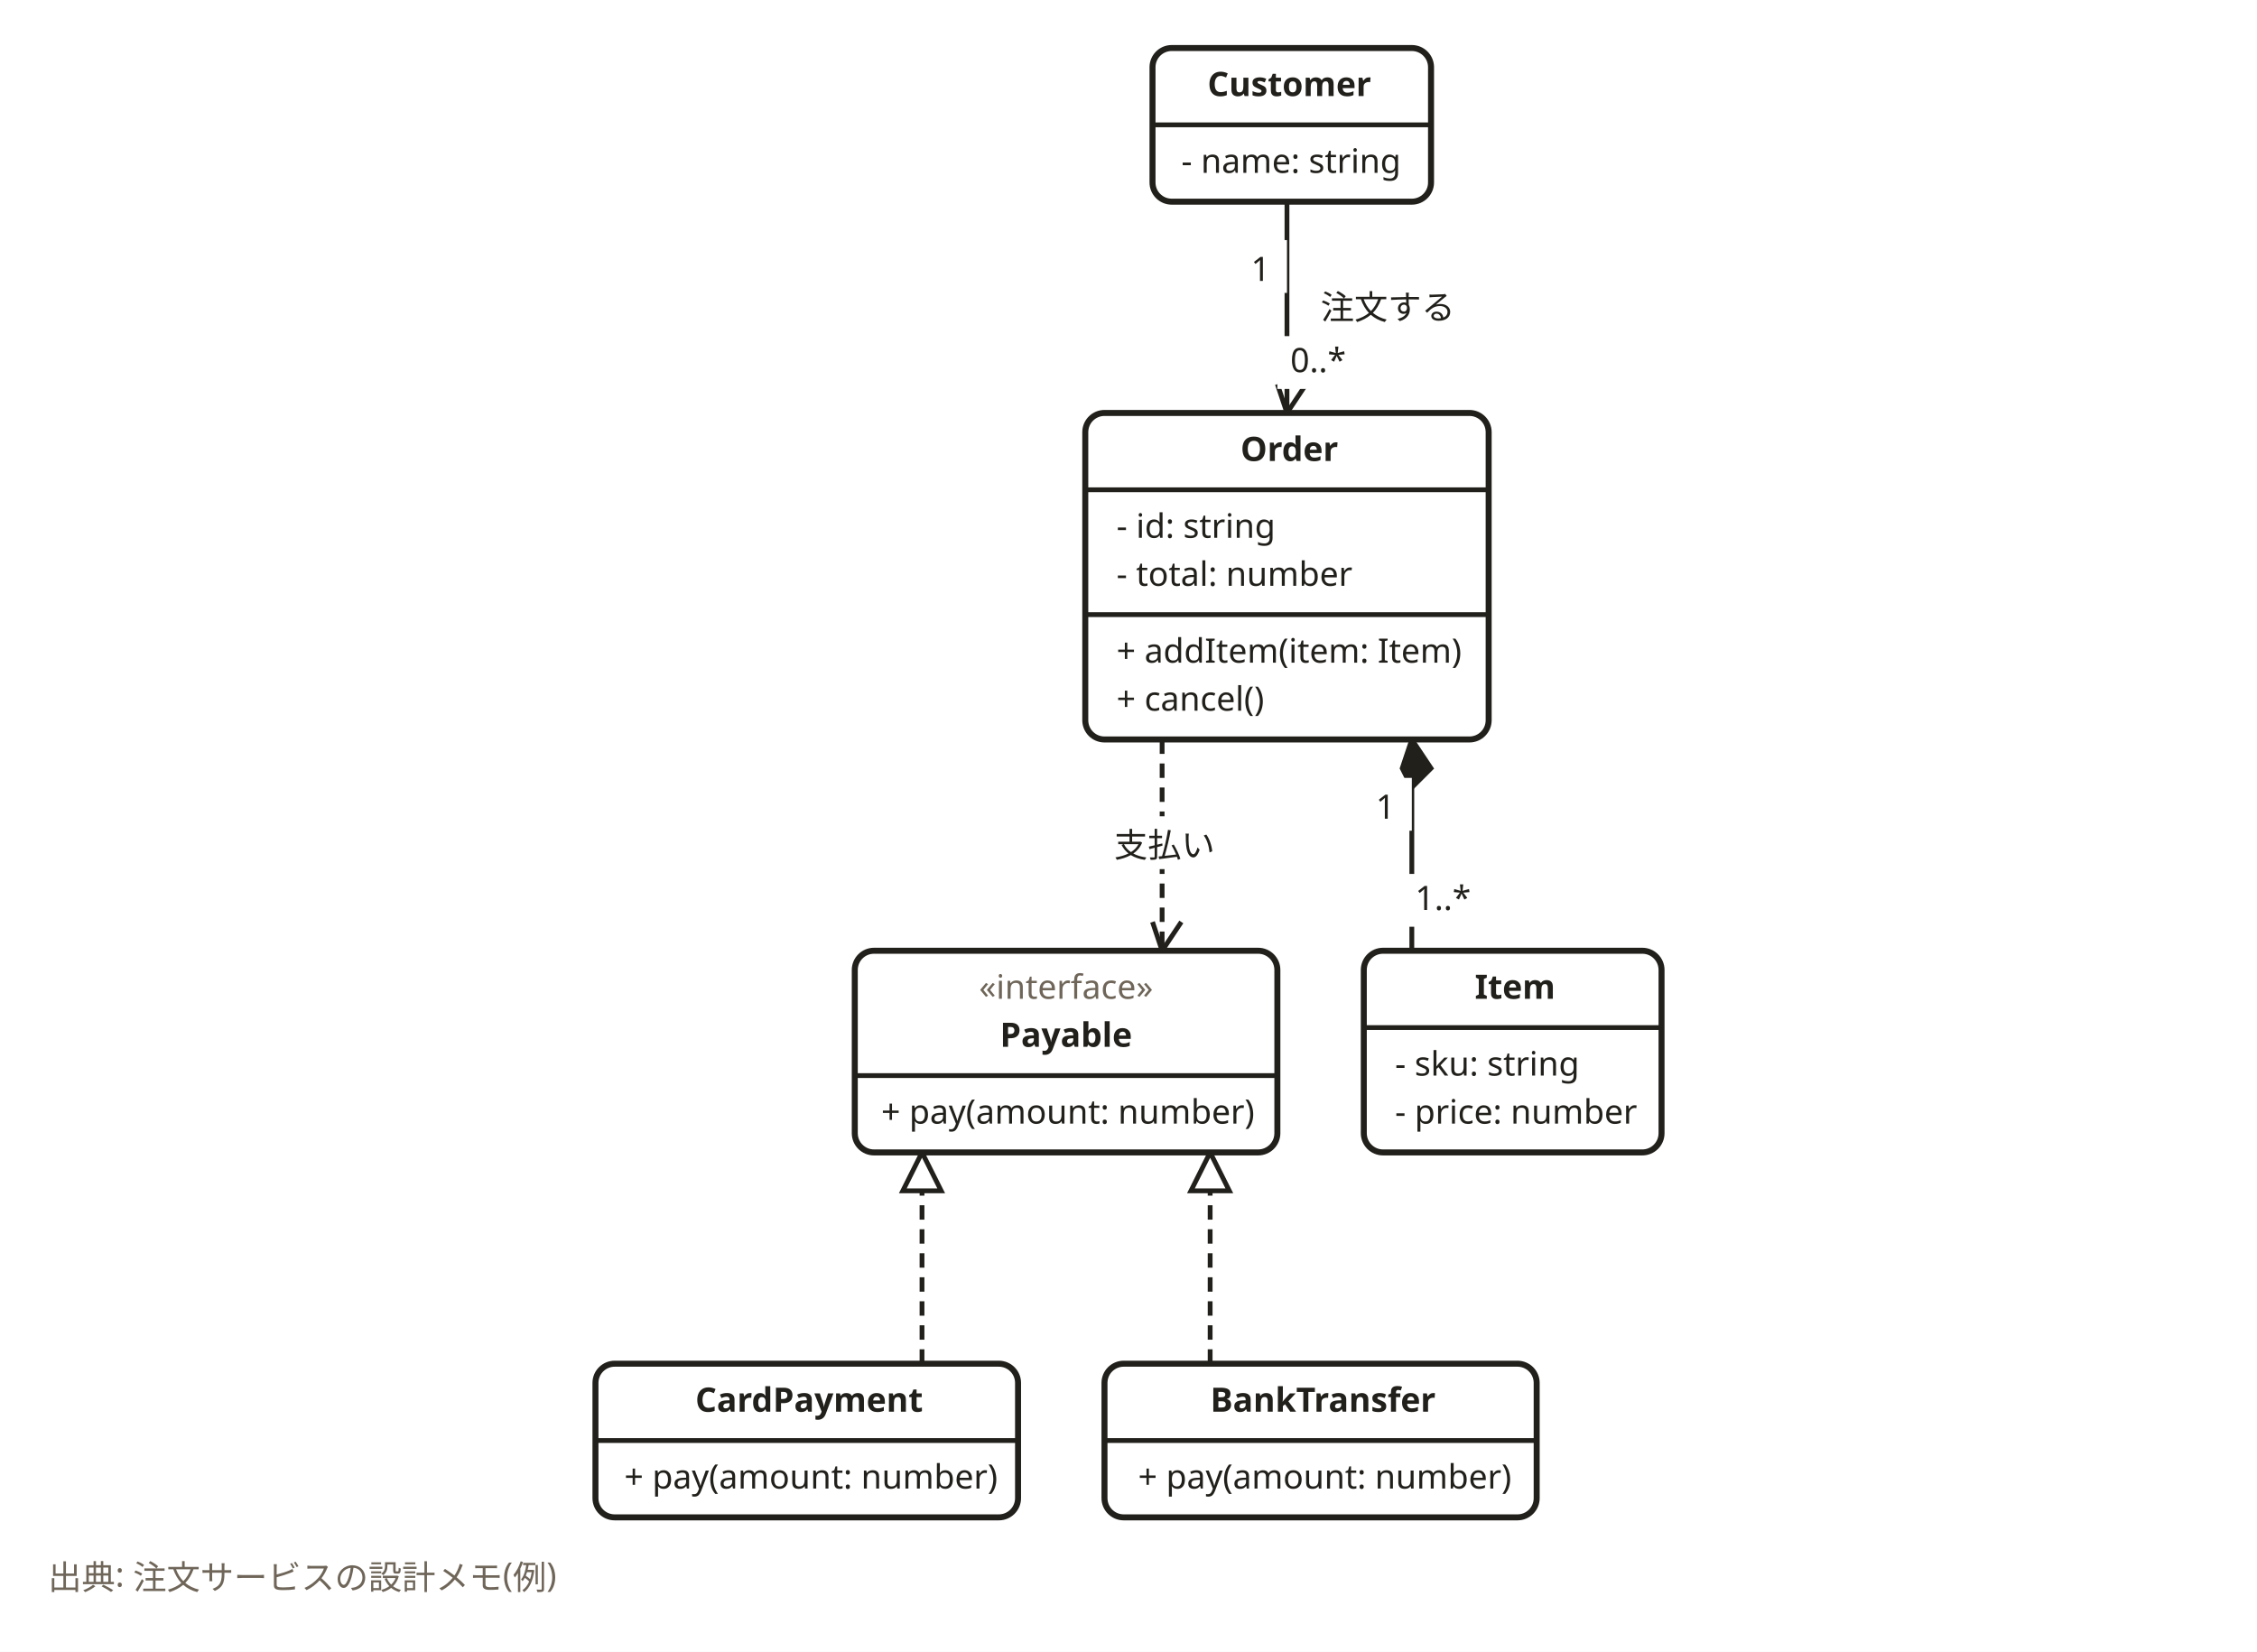
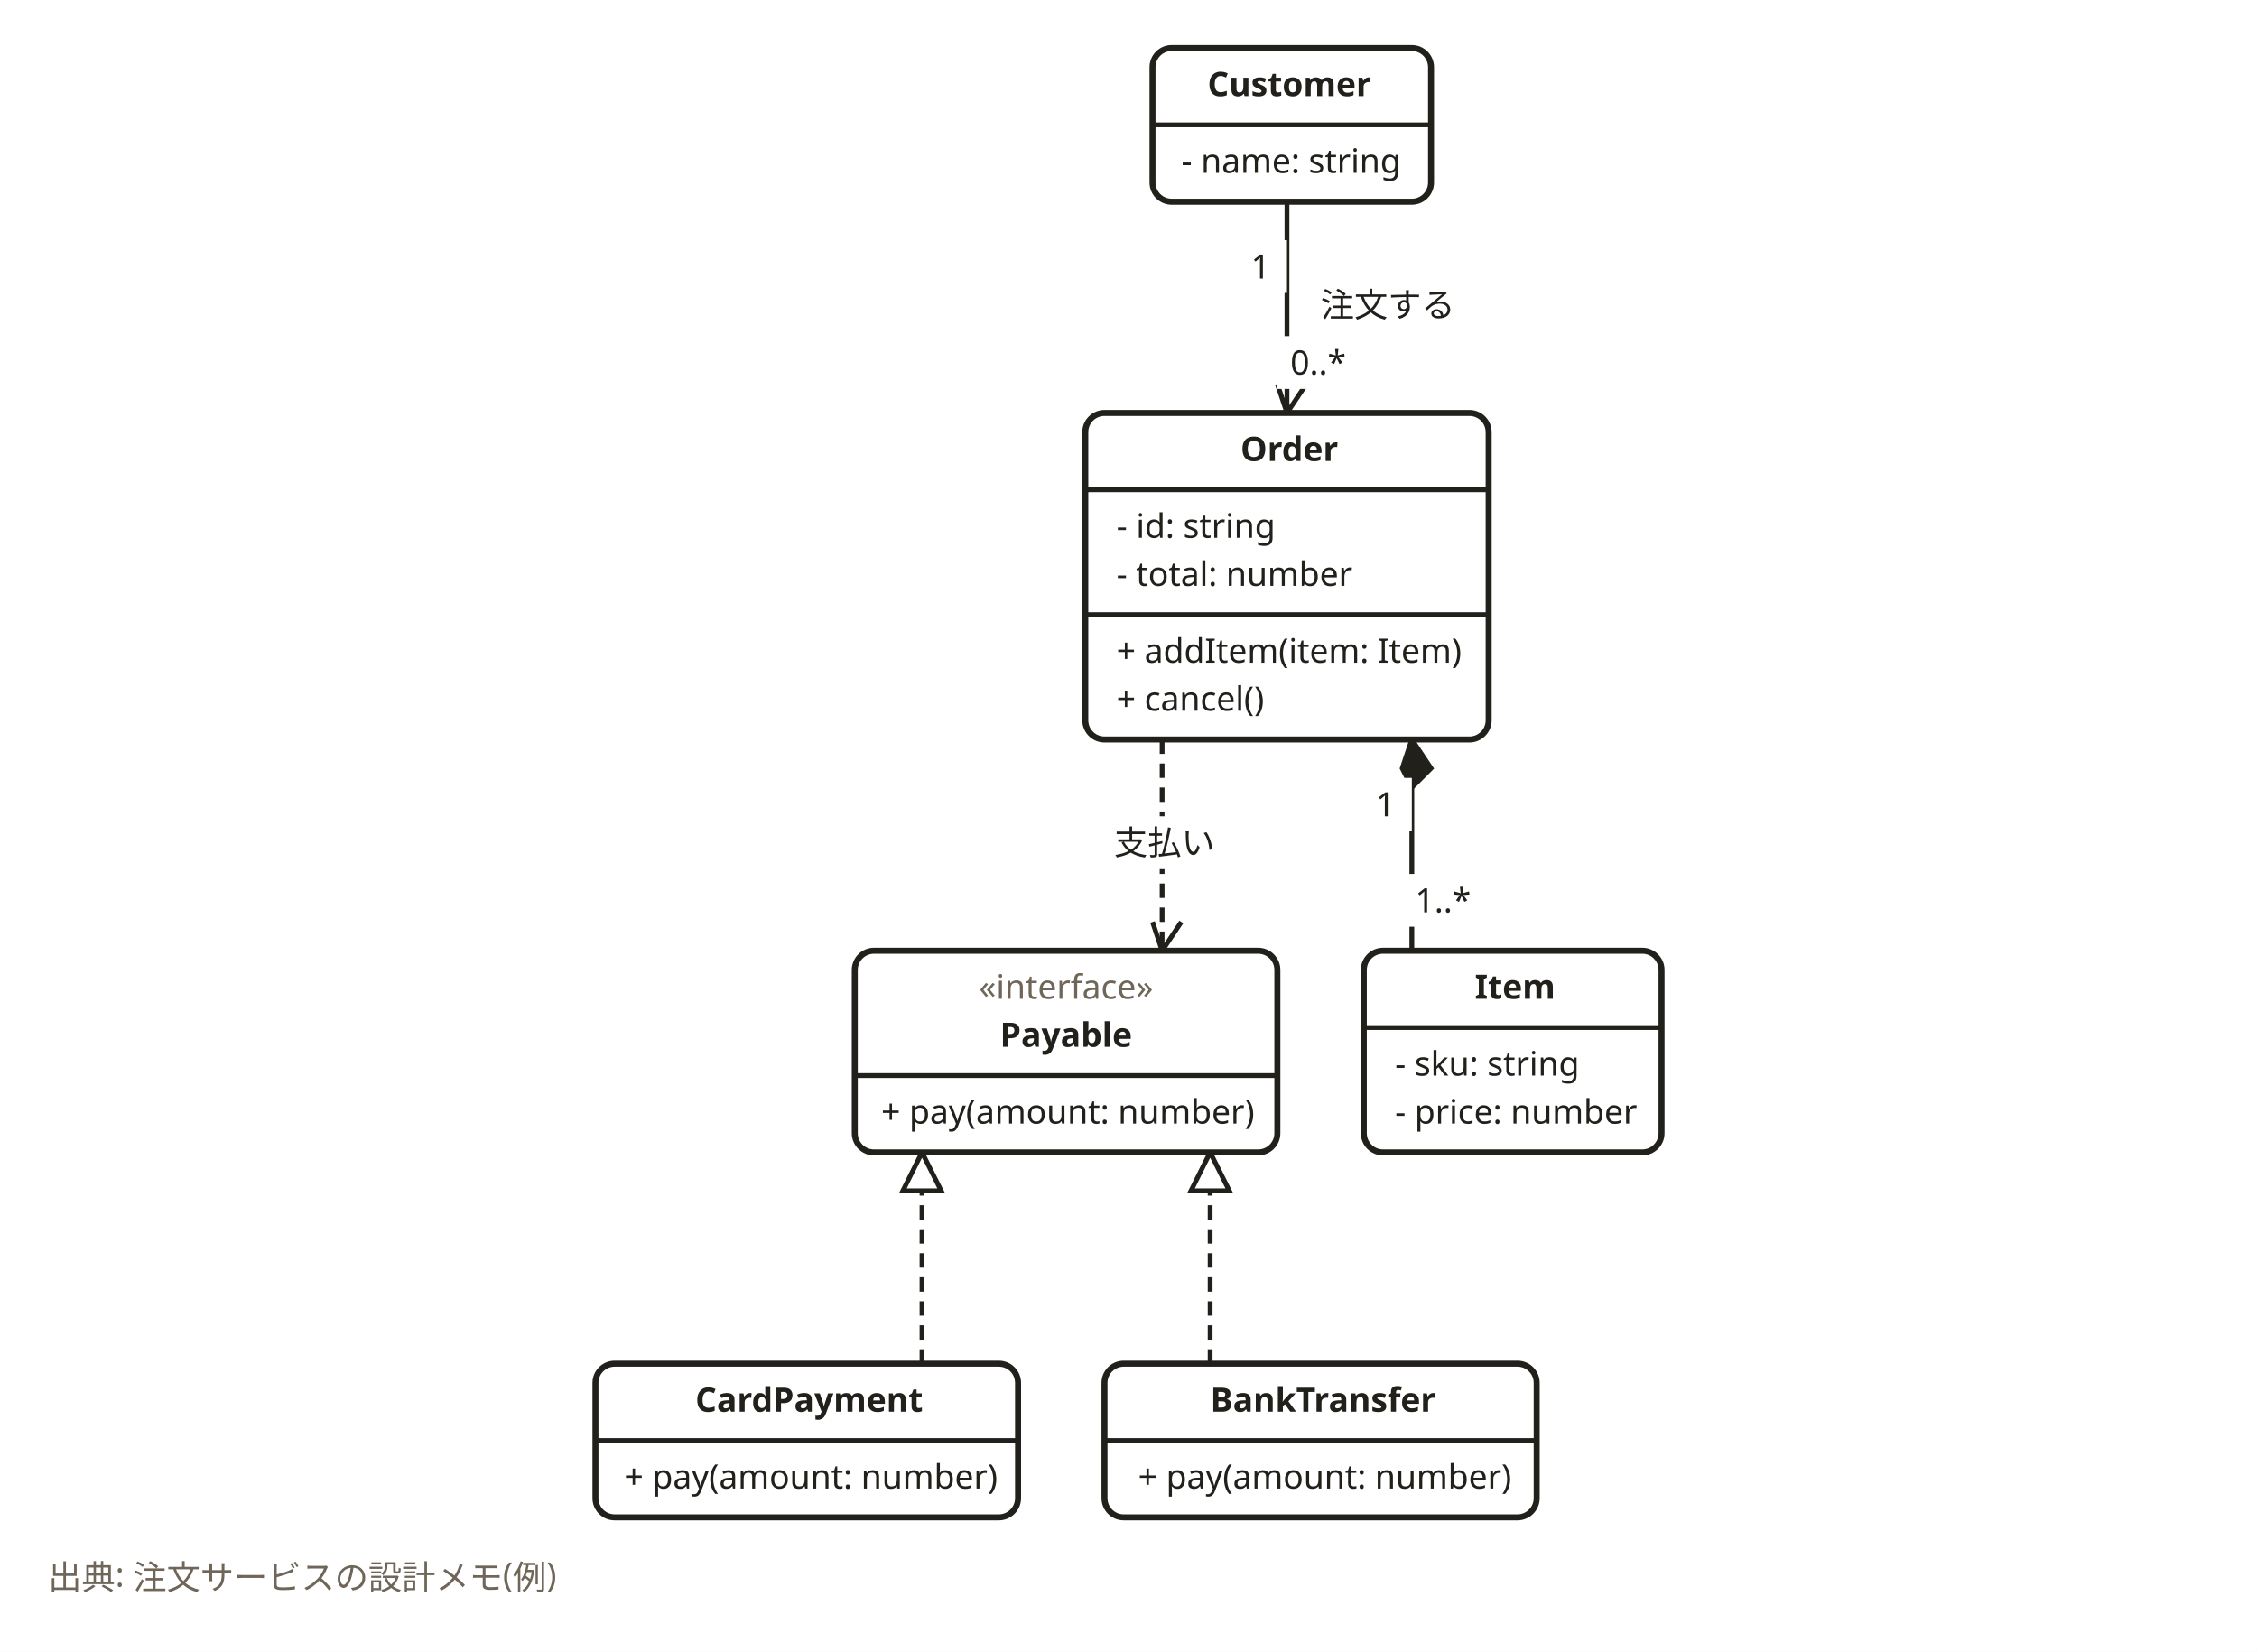
<svg xmlns="http://www.w3.org/2000/svg" width="940" height="688" viewBox="0 0 940 688" role="img" aria-labelledby="svg-title">
  <style>
    text { font-family: 'Hiragino Sans','Hiragino Kaku Gothic ProN','Yu Gothic','YuGothic',Meiryo,'Noto Sans JP',sans-serif; }
    .emoji { font-family: 'Noto Color Emoji','Segoe UI Emoji',sans-serif; }
  </style>
  <rect x="0" y="0" width="940" height="688" fill="#ffffff" />
  <path d="M384,568 L384,480" fill="none" stroke="#22201b" stroke-width="2" stroke-dasharray="6,4" />
  <path d="M384,480 L392,496 L376,496 z" fill="#ffffff" stroke="#22201b" stroke-width="2" />
  <path d="M504,568 L504,480" fill="none" stroke="#22201b" stroke-width="2" stroke-dasharray="6,4" />
  <path d="M504,480 L512,496 L496,496 z" fill="#ffffff" stroke="#22201b" stroke-width="2" />
  <path d="M484,308 L484,396" fill="none" stroke="#22201b" stroke-width="2" stroke-dasharray="6,4" />
  <path d="M480,384 L484,396 L492,384" fill="none" stroke="#22201b" stroke-width="2" />
  <path d="M588,308 L588,396" fill="none" stroke="#22201b" stroke-width="2" />
  <path d="M588,308 L596,320 L588,328 L584,320 z" fill="#22201b" stroke="#22201b" stroke-width="2" />
  <path d="M536,84 L536,172" fill="none" stroke="#22201b" stroke-width="2" />
  <path d="M532,160 L536,172 L544,160" fill="none" stroke="#22201b" stroke-width="2" />
  <rect x="356" y="396" width="176" height="84" rx="8" fill="#ffffff" stroke="#22201b" stroke-width="2.5" />
  <path d="M356,448 H532" fill="none" stroke="#22201b" stroke-width="2" />
  <rect x="452" y="172" width="168" height="136" rx="8" fill="#ffffff" stroke="#22201b" stroke-width="2.5" />
  <path d="M452,204 H620" fill="none" stroke="#22201b" stroke-width="2" />
  <path d="M452,256 H620" fill="none" stroke="#22201b" stroke-width="2" />
  <rect x="568" y="396" width="124" height="84" rx="8" fill="#ffffff" stroke="#22201b" stroke-width="2.5" />
  <path d="M568,428 H692" fill="none" stroke="#22201b" stroke-width="2" />
  <rect x="480" y="20" width="116" height="64" rx="8" fill="#ffffff" stroke="#22201b" stroke-width="2.5" />
  <path d="M480,52 H596" fill="none" stroke="#22201b" stroke-width="2" />
  <rect x="248" y="568" width="176" height="64" rx="8" fill="#ffffff" stroke="#22201b" stroke-width="2.5" />
  <path d="M248,600 H424" fill="none" stroke="#22201b" stroke-width="2" />
  <rect x="460" y="568" width="180" height="64" rx="8" fill="#ffffff" stroke="#22201b" stroke-width="2.5" />
  <path d="M460,600 H640" fill="none" stroke="#22201b" stroke-width="2" />
  <text x="444" y="416" text-anchor="middle" font-size="14" fill="#6f6659">«interface»</text>
  <text x="444" y="436" text-anchor="middle" font-size="14" font-weight="700" fill="#22201b">Payable</text>
  <text x="367" y="468" font-size="14" fill="#22201b">+ pay(amount: number)</text>
  <text x="537" y="192" text-anchor="middle" font-size="14" font-weight="700" fill="#22201b">Order</text>
  <text x="465" y="224" font-size="14" fill="#22201b">- id: string</text>
  <text x="465" y="244" font-size="14" fill="#22201b">- total: number</text>
  <text x="465" y="276" font-size="14" fill="#22201b">+ addItem(item: Item)</text>
  <text x="465" y="296" font-size="14" fill="#22201b">+ cancel()</text>
  <text x="631" y="416" text-anchor="middle" font-size="14" font-weight="700" fill="#22201b">Item</text>
  <text x="581" y="448" font-size="14" fill="#22201b">- sku: string</text>
  <text x="581" y="468" font-size="14" fill="#22201b">- price: number</text>
  <text x="537" y="40" text-anchor="middle" font-size="14" font-weight="700" fill="#22201b">Customer</text>
  <text x="492" y="72" font-size="14" fill="#22201b">- name: string</text>
  <text x="337" y="588" text-anchor="middle" font-size="14" font-weight="700" fill="#22201b">CardPayment</text>
  <text x="260" y="620" font-size="14" fill="#22201b">+ pay(amount: number)</text>
  <text x="551" y="588" text-anchor="middle" font-size="14" font-weight="700" fill="#22201b">BankTransfer</text>
  <text x="474" y="620" font-size="14" fill="#22201b">+ pay(amount: number)</text>
  <rect x="460" y="340" width="52" height="22" fill="#ffffff" />
-   <text x="485" y="357" text-anchor="middle" font-size="14" fill="#22201b">支払い</text>
+   <text x="485" y="356" text-anchor="middle" font-size="14" fill="#22201b">支払い</text>
  <rect x="568" y="324" width="20" height="22" fill="#ffffff" />
-   <text x="577" y="341" text-anchor="middle" font-size="14" fill="#22201b">1</text>
+   <text x="577" y="340" text-anchor="middle" font-size="14" fill="#22201b">1</text>
  <rect x="584" y="364" width="32" height="22" fill="#ffffff" />
-   <text x="601" y="379" text-anchor="middle" font-size="14" fill="#22201b">1..*</text>
+   <text x="601" y="380" text-anchor="middle" font-size="14" fill="#22201b">1..*</text>
  <rect x="516" y="100" width="20" height="22" fill="#ffffff" />
-   <text x="525" y="117" text-anchor="middle" font-size="14" fill="#22201b">1</text>
+   <text x="525" y="116" text-anchor="middle" font-size="14" fill="#22201b">1</text>
  <rect x="532" y="140" width="32" height="22" fill="#ffffff" />
-   <text x="549" y="155" text-anchor="middle" font-size="14" fill="#22201b">0..*</text>
+   <text x="549" y="156" text-anchor="middle" font-size="14" fill="#22201b">0..*</text>
  <rect x="544" y="116" width="68" height="22" fill="#ffffff" />
-   <text x="578" y="133" text-anchor="middle" font-size="14" fill="#22201b">注文する</text>
+   <text x="578" y="132" text-anchor="middle" font-size="14" fill="#22201b">注文する</text>
  <text x="20" y="662" font-size="14" font-weight="400" fill="#6f6659">出典: 注文サービスの設計メモ(例)</text>
</svg>
